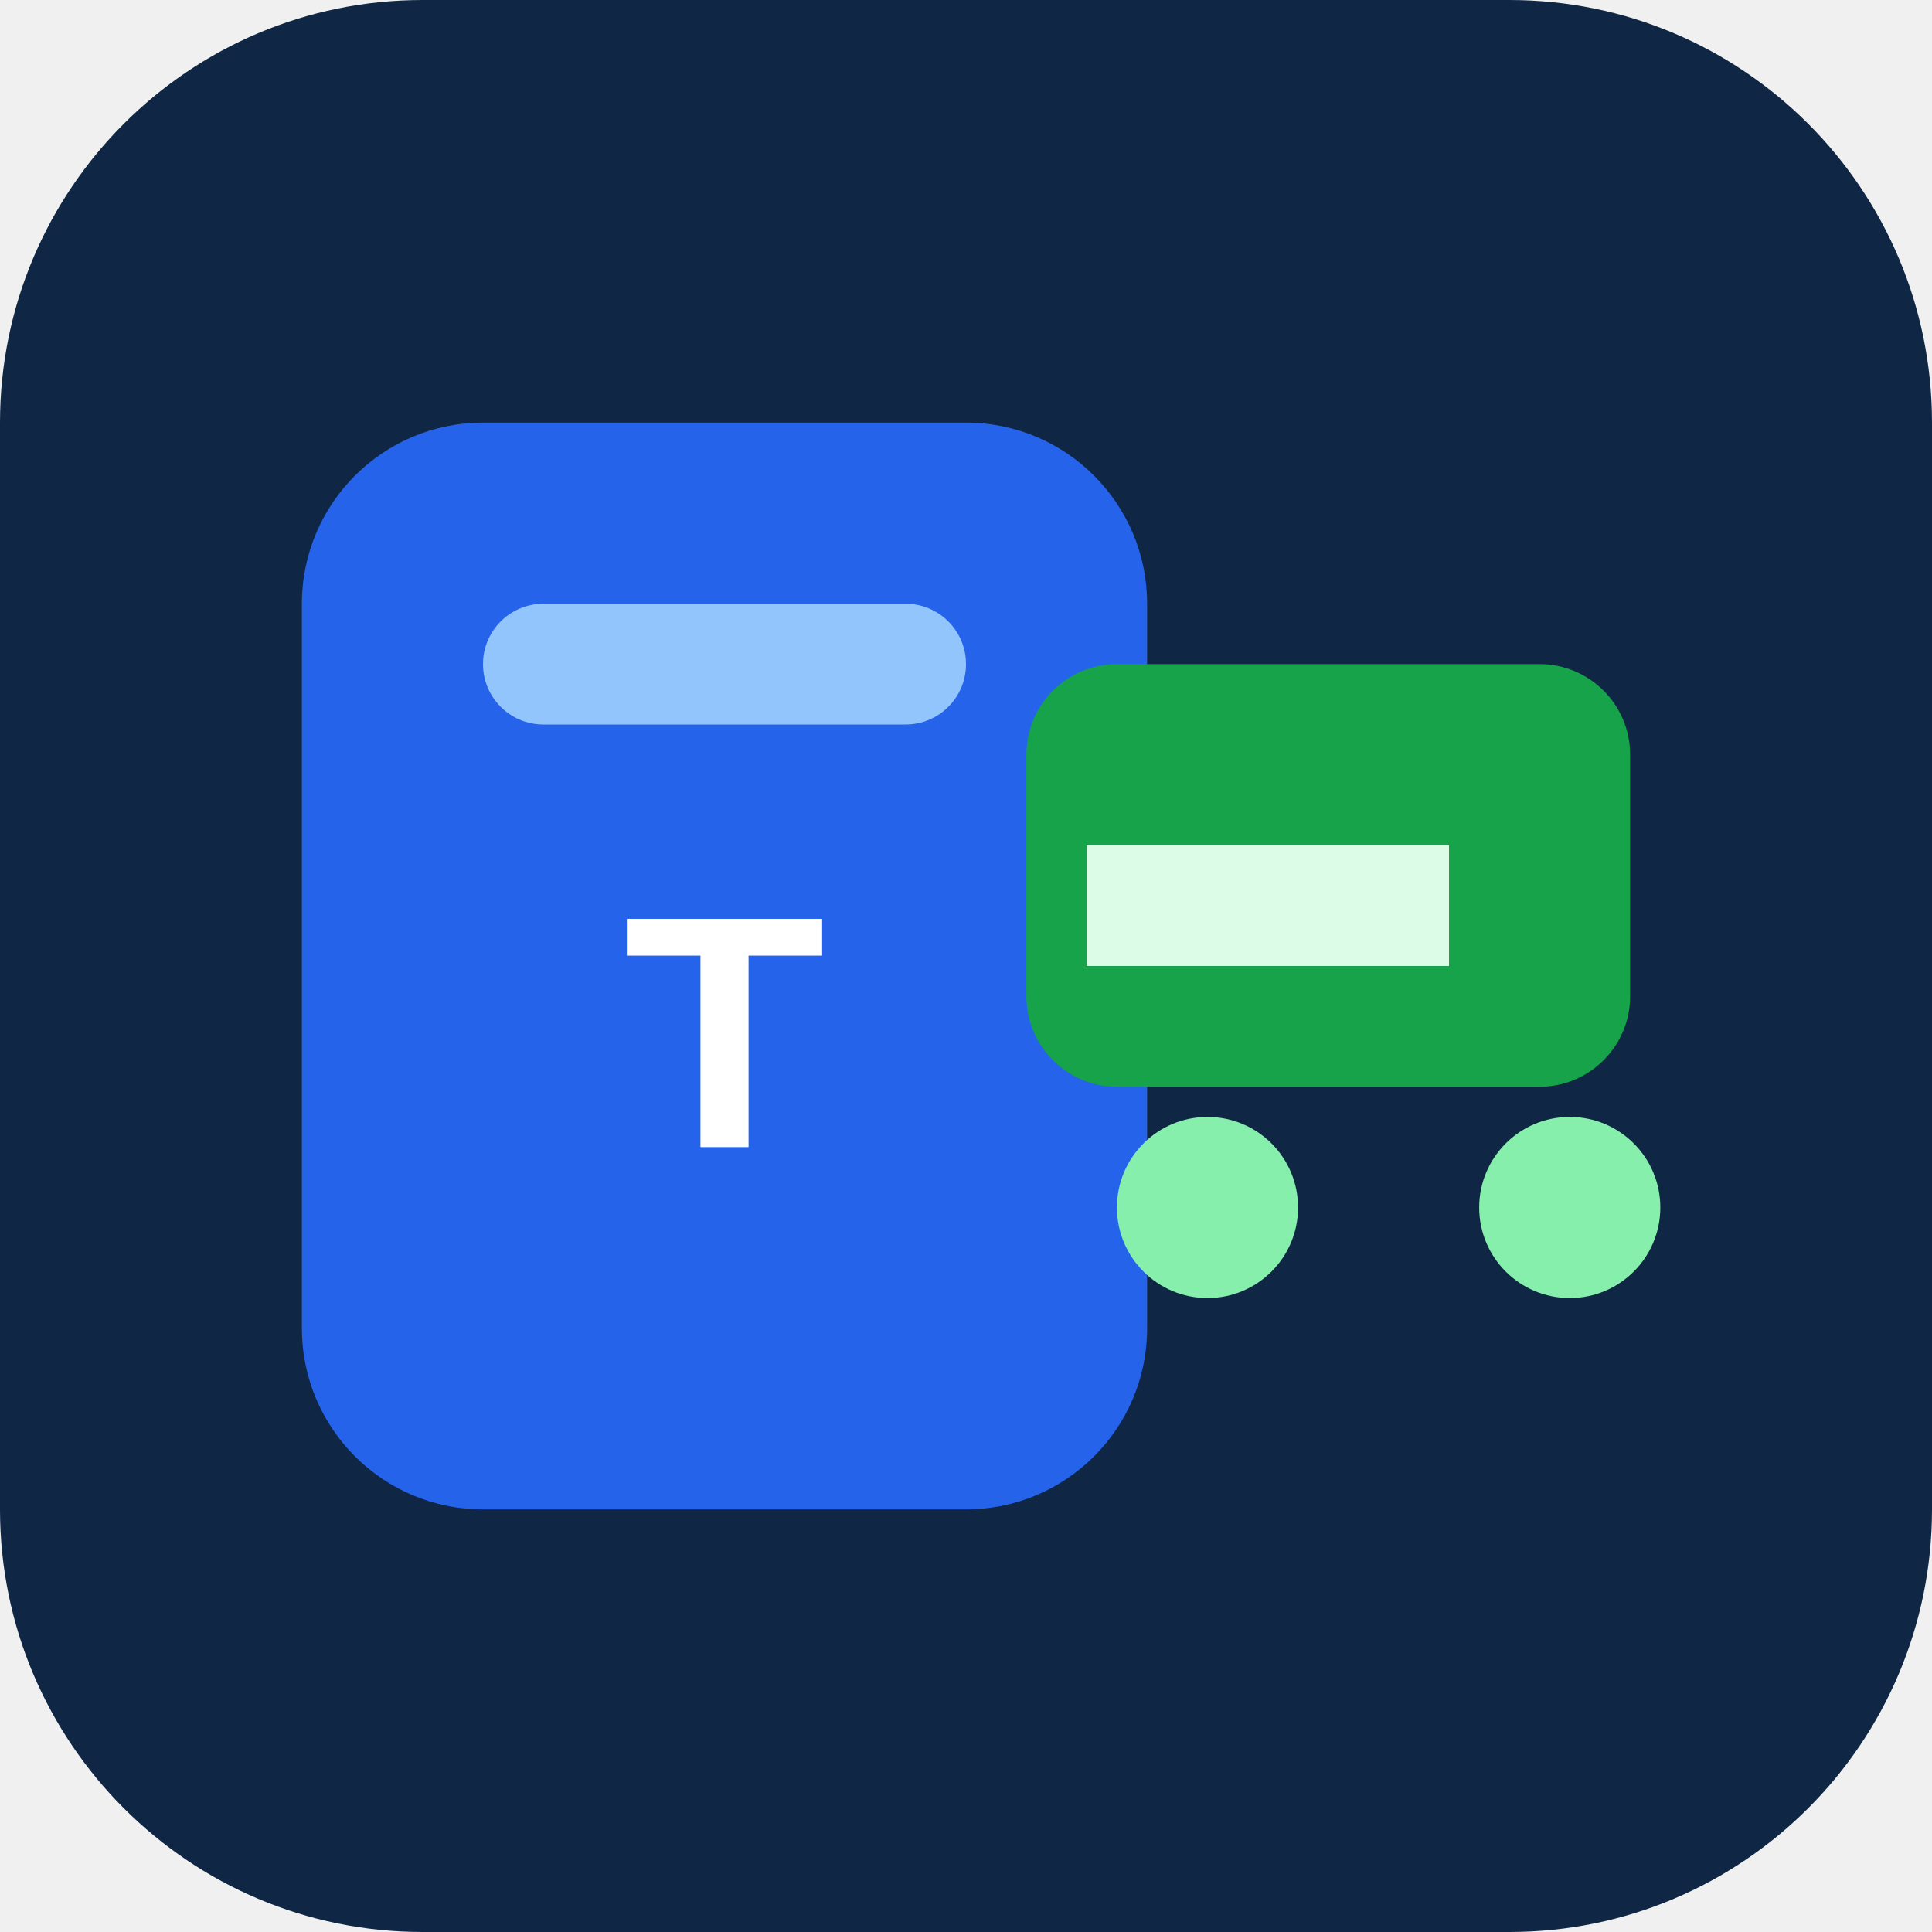
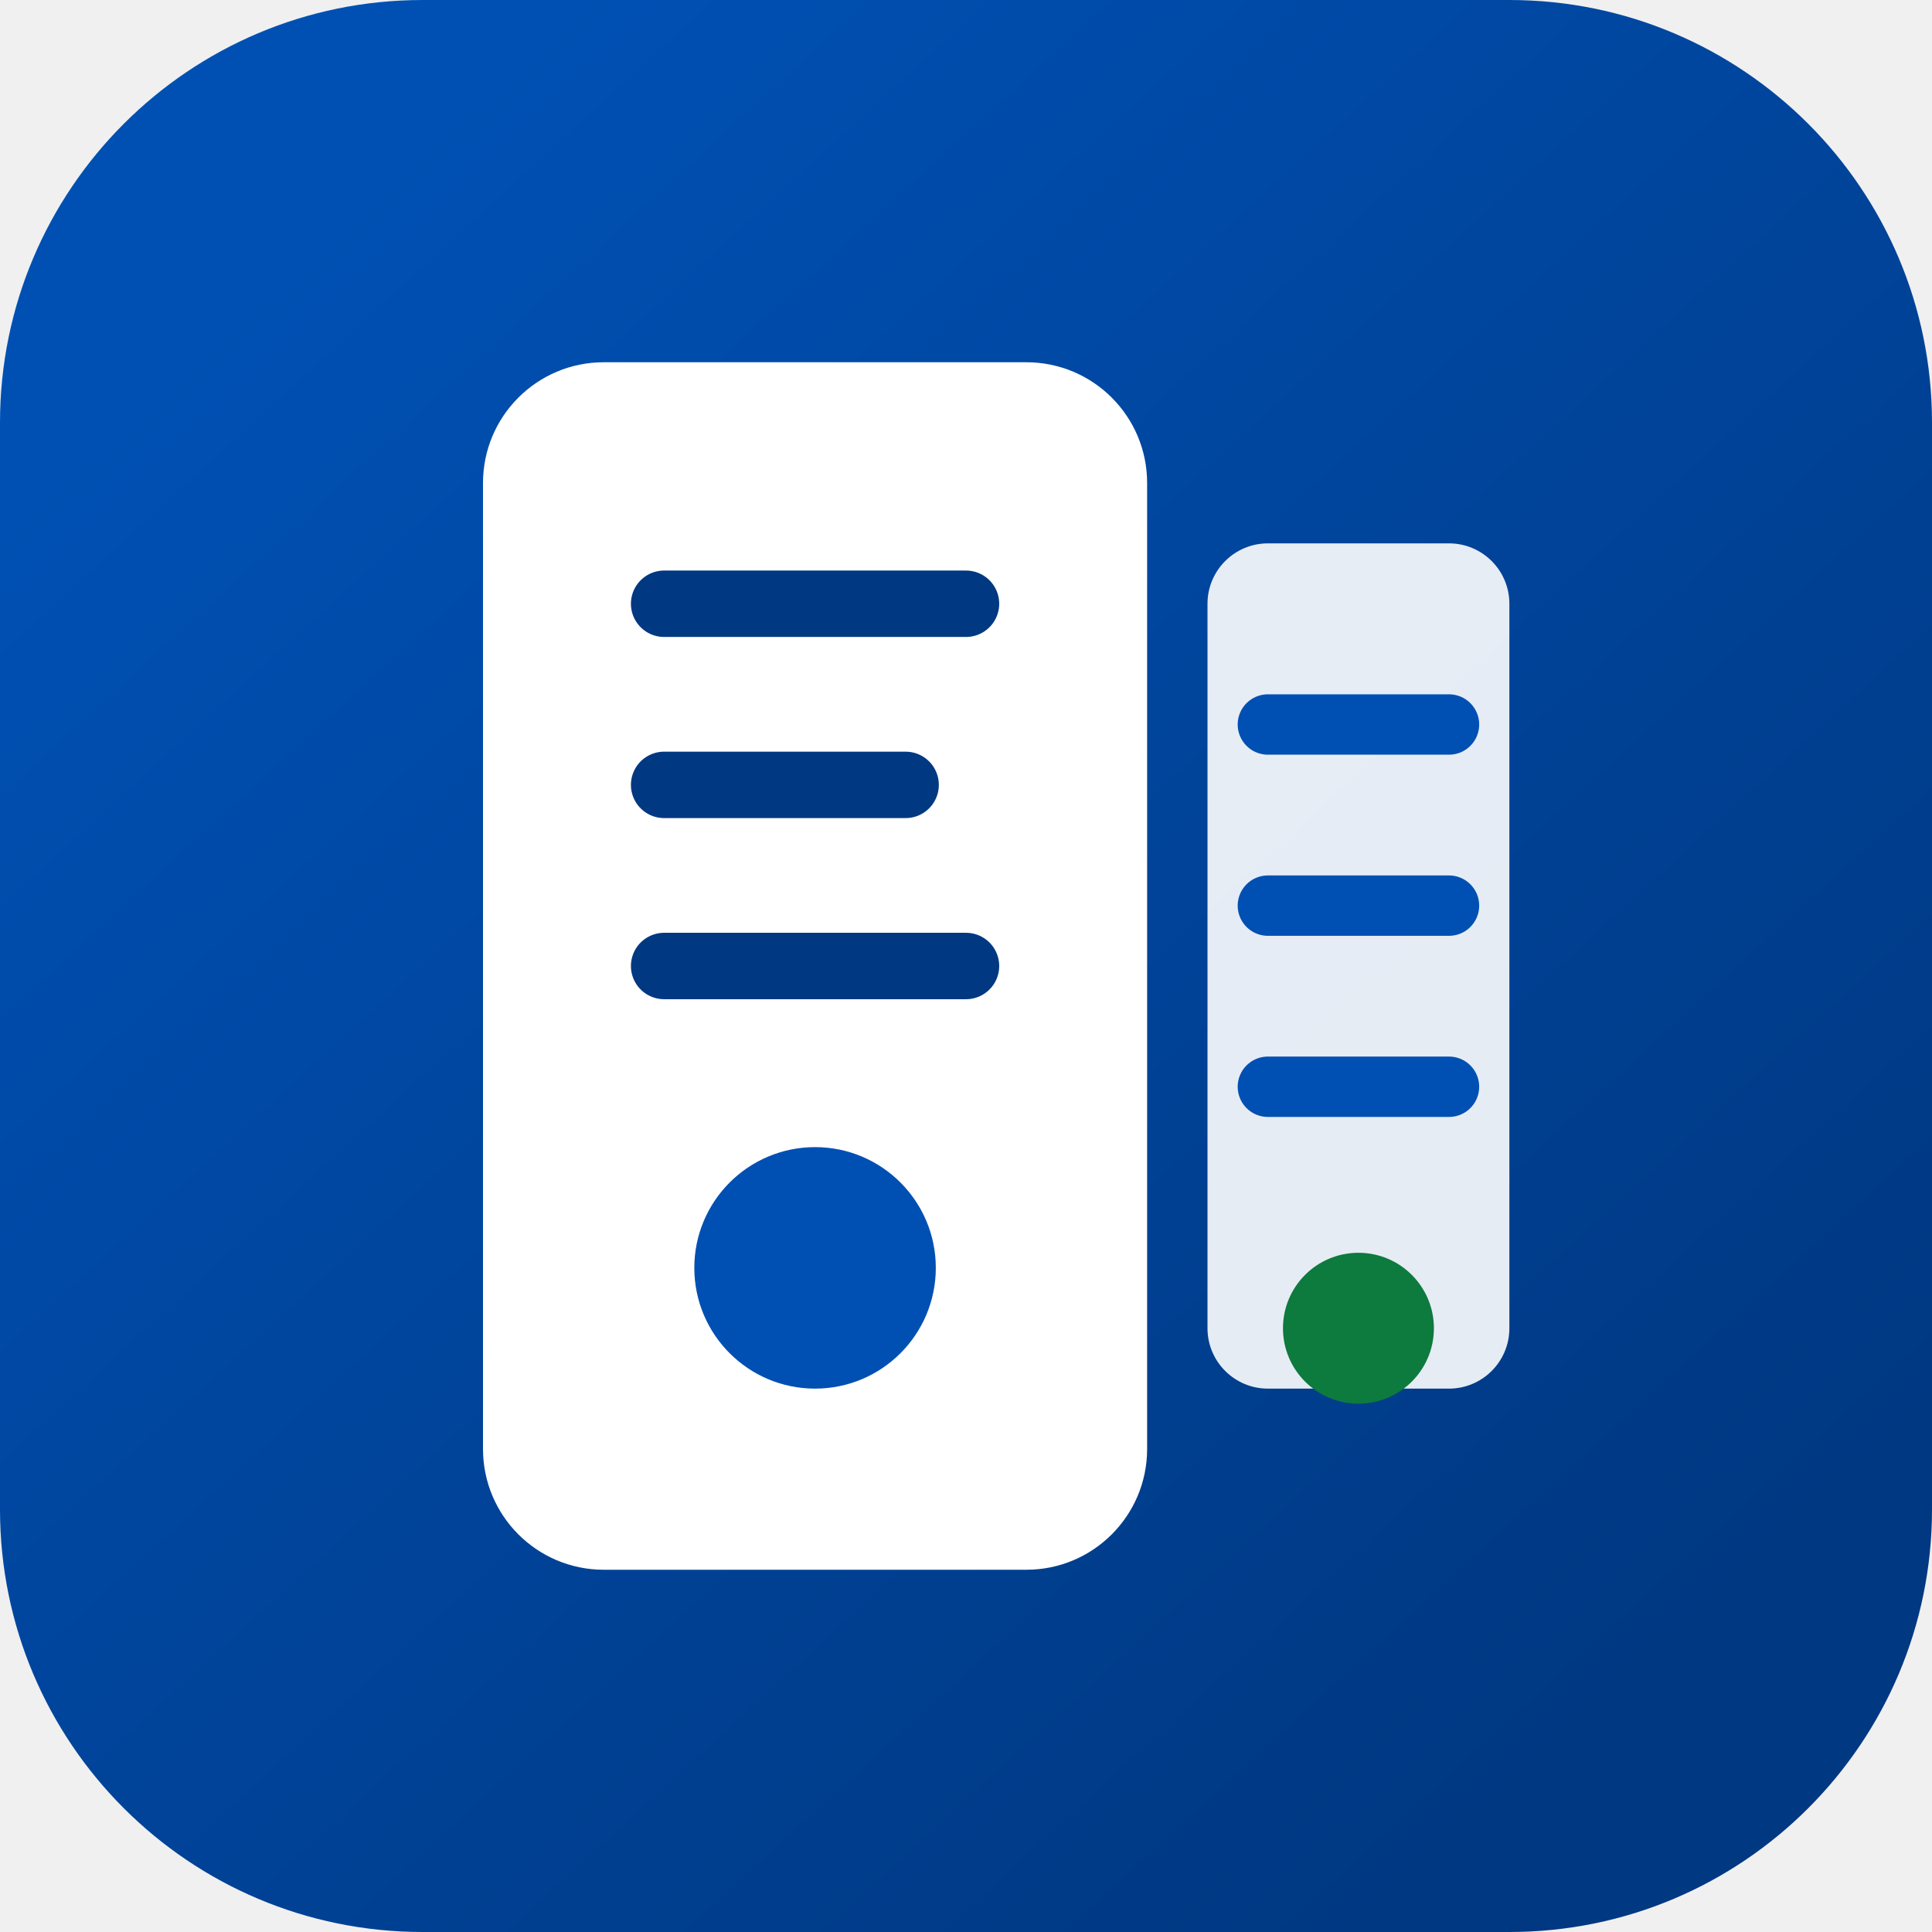
- <svg xmlns="http://www.w3.org/2000/svg" viewBox="0 0 64 64" fill="none">
-   <rect width="64" height="64" rx="14" fill="#0f2744" />
-   <rect x="10" y="14" width="28" height="36" rx="6" fill="#2563eb" />
-   <rect x="16" y="20" width="16" height="4" rx="2" fill="#93c5fd" />
-   <text x="24" y="38" text-anchor="middle" fill="#fff" font-family="Segoe UI,Arial,sans-serif" font-size="11" font-weight="800">T</text>
-   <rect x="34" y="22" width="20" height="14" rx="3" fill="#16a34a" />
-   <circle cx="40" cy="40" r="3" fill="#86efac" />
-   <circle cx="52" cy="40" r="3" fill="#86efac" />
-   <path d="M36 28h12v4H36z" fill="#dcfce7" />
+ <svg xmlns="http://www.w3.org/2000/svg" viewBox="0 0 64 64" fill="none" role="img" aria-hidden="true">
+   <defs>
+     <linearGradient id="bp" x1="10" y1="8" x2="54" y2="56" gradientUnits="userSpaceOnUse">
+       <stop stop-color="#0050b3" />
+       <stop offset="1" stop-color="#003882" />
+     </linearGradient>
+   </defs>
+   <rect width="64" height="64" rx="14" fill="url(#bp)" />
+   <rect x="16" y="12" width="22" height="40" rx="4" fill="#fff" />
+   <path d="M22 20h10M22 26h8M22 32h10" stroke="#003882" stroke-width="2.2" stroke-linecap="round" />
+   <circle cx="27" cy="42" r="4" fill="#0050b3" />
+   <rect x="40" y="18" width="10" height="28" rx="2" fill="#fff" opacity=".9" />
+   <path d="M42 24h6M42 30h6M42 36h6" stroke="#0050b3" stroke-width="2" stroke-linecap="round" />
+   <circle cx="45" cy="44" r="2.5" fill="#0d7a3e" />
</svg>
